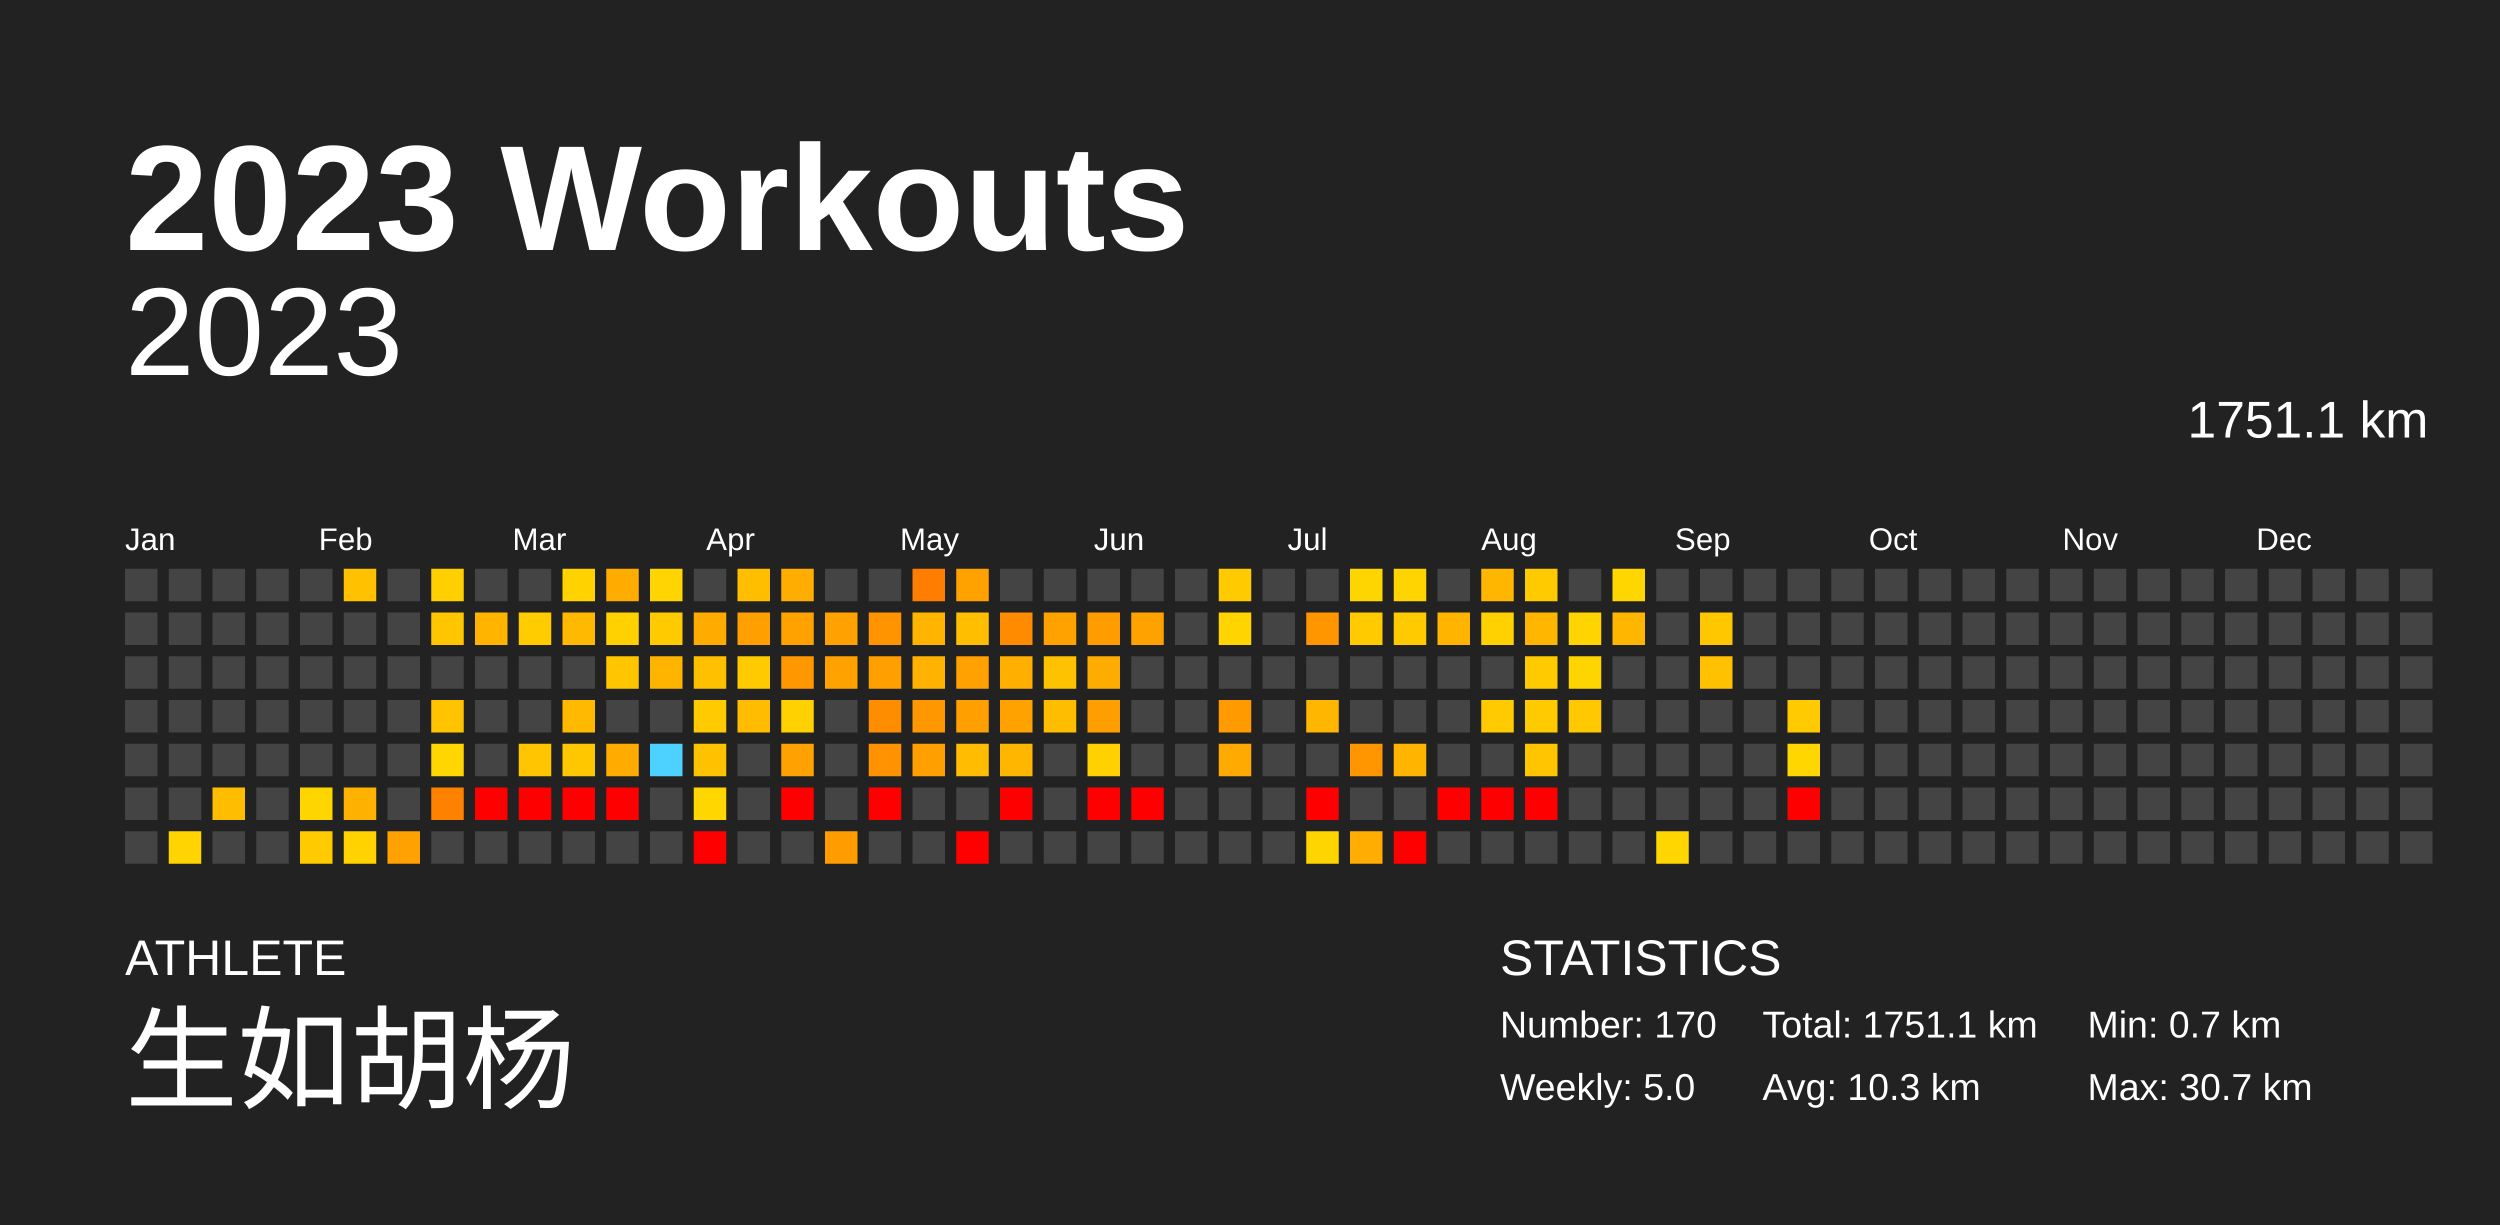
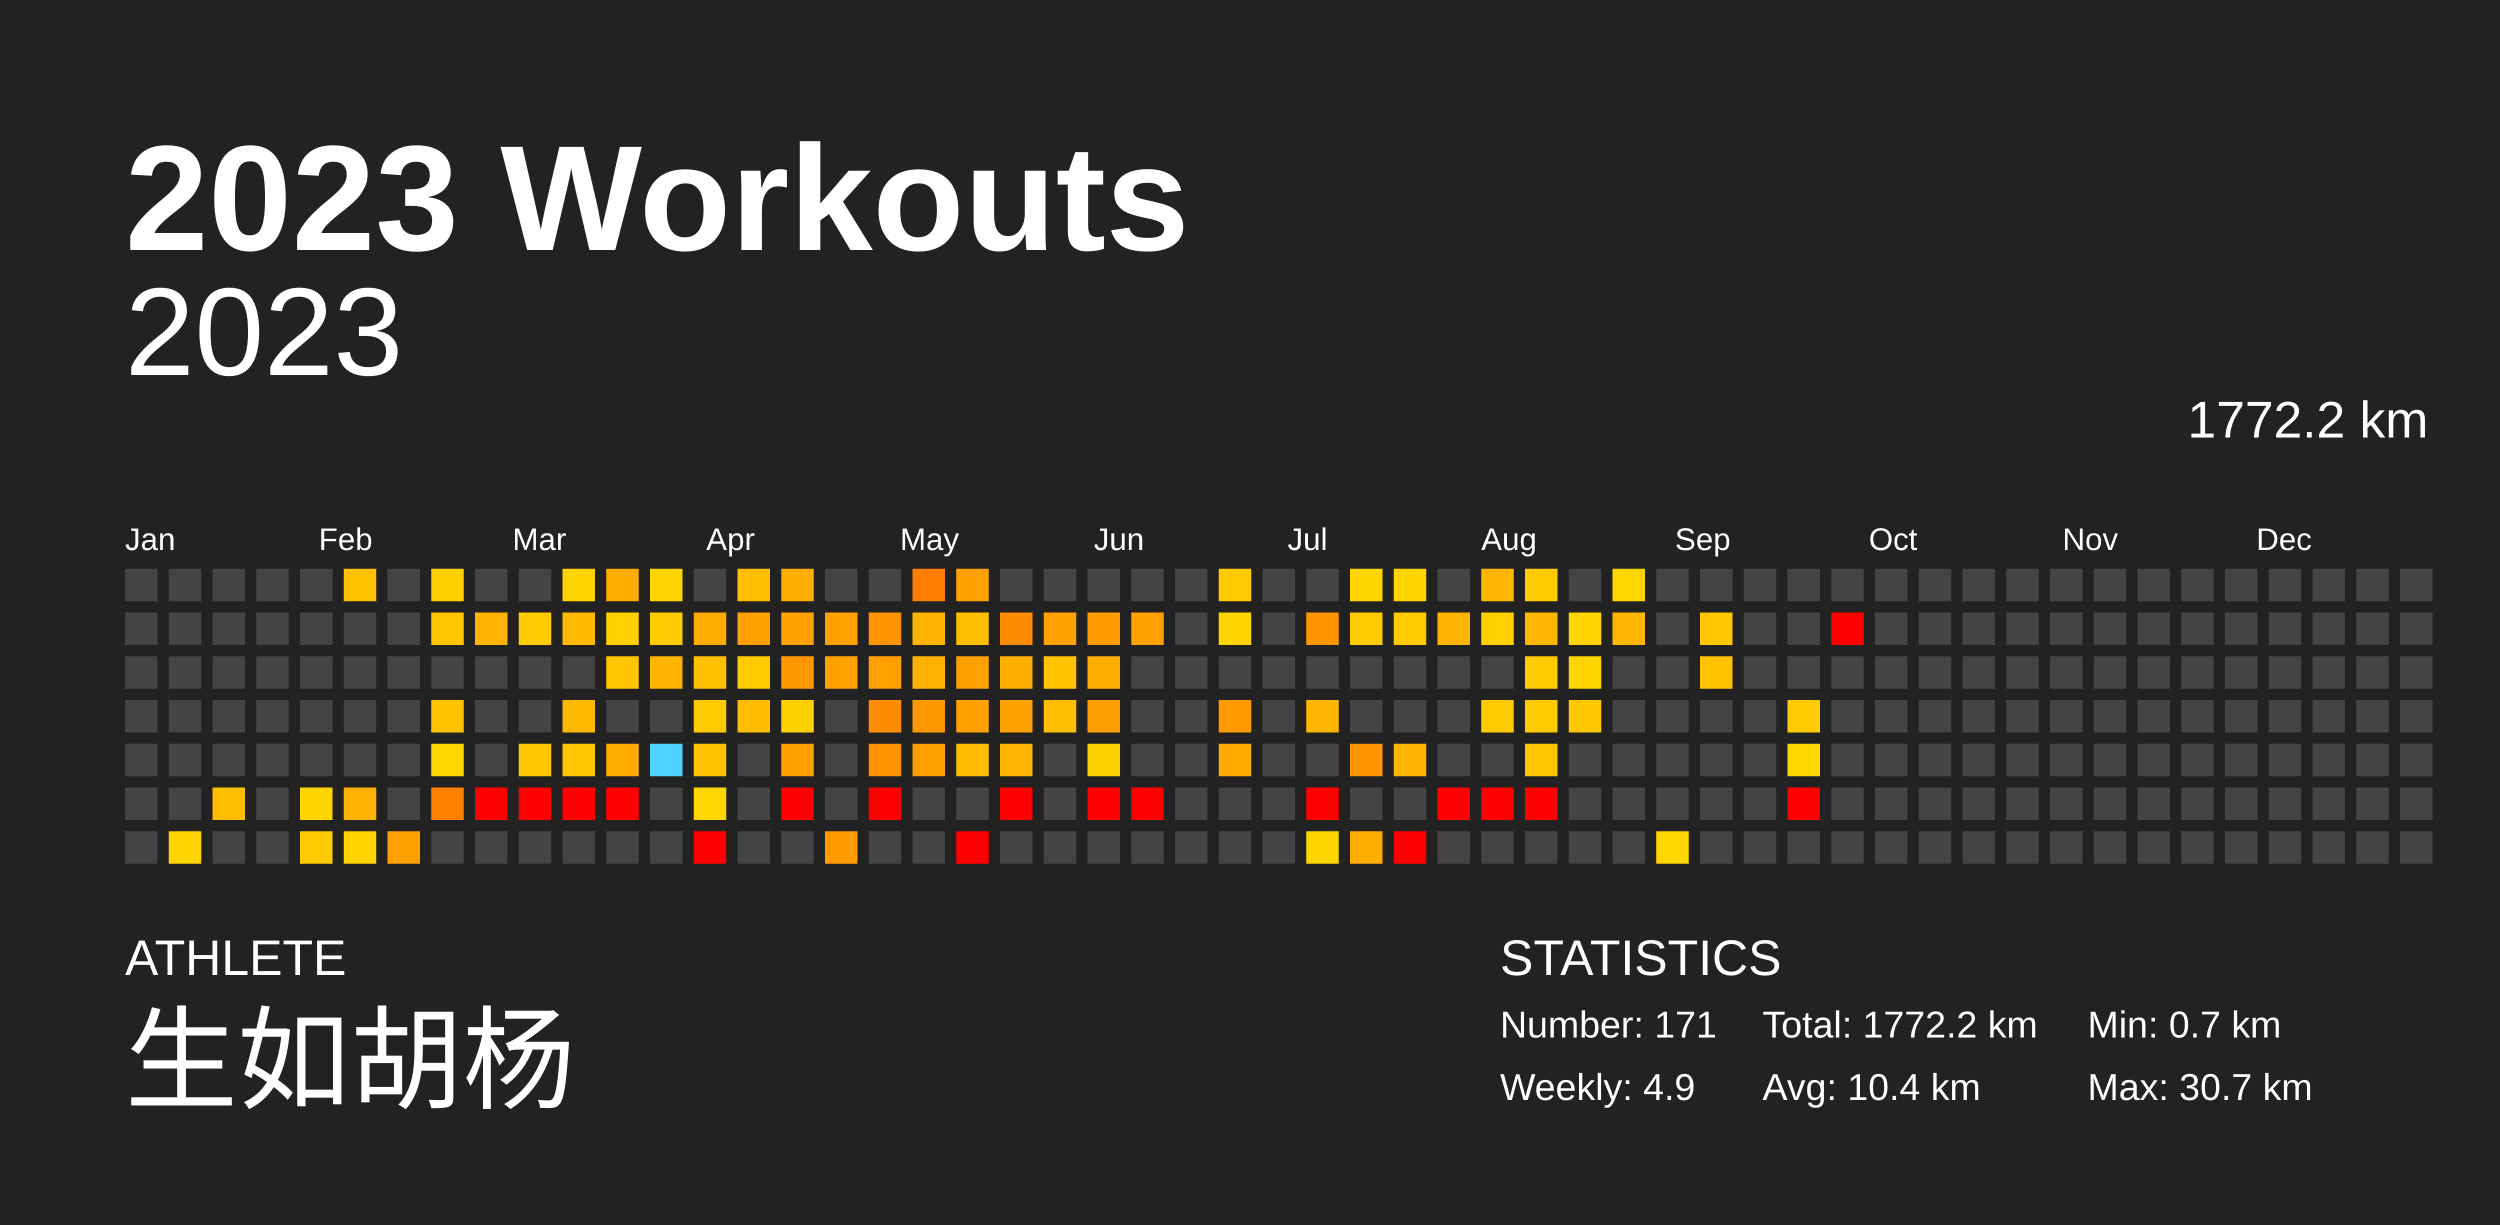
<svg xmlns="http://www.w3.org/2000/svg" baseProfile="full" height="98mm" version="1.1" viewBox="0,0,200,98" width="200mm">
  <defs />
  <rect fill="#222222" height="98" width="200" x="0" y="0" />
  <text fill="#FFFFFF" style="font-size:12px; font-family:Arial; font-weight:bold;" x="10" y="20">2023 Workouts</text>
  <text fill="#FFFFFF" style="font-size:4px; font-family:Arial" x="10" y="78">ATHLETE</text>
  <text fill="#FFFFFF" style="font-size:9px; font-family:Arial" x="10" y="88">生如胡杨</text>
  <text fill="#FFFFFF" style="font-size:4px; font-family:Arial" x="120" y="78">STATISTICS</text>
-   <text fill="#FFFFFF" style="font-size:3px; font-family:Arial" x="120" y="83">Number: 170</text>
-   <text fill="#FFFFFF" style="font-size:3px; font-family:Arial" x="120" y="88">Weekly: 5.0</text>
-   <text fill="#FFFFFF" style="font-size:3px; font-family:Arial" x="141" y="83">Total: 1751.1 km</text>
-   <text fill="#FFFFFF" style="font-size:3px; font-family:Arial" x="141" y="88">Avg: 10.3 km</text>
+   <text fill="#FFFFFF" style="font-size:3px; font-family:Arial" x="120" y="83">Number: 171</text>
+   <text fill="#FFFFFF" style="font-size:3px; font-family:Arial" x="120" y="88">Weekly: 4.9</text>
+   <text fill="#FFFFFF" style="font-size:3px; font-family:Arial" x="141" y="83">Total: 1772.2 km</text>
+   <text fill="#FFFFFF" style="font-size:3px; font-family:Arial" x="141" y="88">Avg: 10.4 km</text>
  <text fill="#FFFFFF" style="font-size:3px; font-family:Arial" x="167" y="83">Min: 0.7 km</text>
  <text fill="#FFFFFF" style="font-size:3px; font-family:Arial" x="167" y="88">Max: 30.7 km</text>
  <text alignment-baseline="hanging" fill="#FFFFFF" style="font-size:10.0px; font-family:Arial;" x="10" y="30">2023</text>
-   <text alignment-baseline="hanging" fill="#FFFFFF" style="font-size:4.125px; font-family:Arial;" x="175" y="35">1751.1 km</text>
+   <text alignment-baseline="hanging" fill="#FFFFFF" style="font-size:4.125px; font-family:Arial;" x="175" y="35">1772.2 km</text>
  <text fill="#FFFFFF" style="font-size:2.5px; font-family:Arial" x="10.0" y="44">Jan</text>
  <text fill="#FFFFFF" style="font-size:2.5px; font-family:Arial" x="25.5" y="44">Feb</text>
  <text fill="#FFFFFF" style="font-size:2.5px; font-family:Arial" x="41.0" y="44">Mar</text>
  <text fill="#FFFFFF" style="font-size:2.5px; font-family:Arial" x="56.5" y="44">Apr</text>
  <text fill="#FFFFFF" style="font-size:2.5px; font-family:Arial" x="72.0" y="44">May</text>
  <text fill="#FFFFFF" style="font-size:2.5px; font-family:Arial" x="87.5" y="44">Jun</text>
  <text fill="#FFFFFF" style="font-size:2.5px; font-family:Arial" x="103.0" y="44">Jul</text>
  <text fill="#FFFFFF" style="font-size:2.5px; font-family:Arial" x="118.5" y="44">Aug</text>
  <text fill="#FFFFFF" style="font-size:2.5px; font-family:Arial" x="134.0" y="44">Sep</text>
  <text fill="#FFFFFF" style="font-size:2.5px; font-family:Arial" x="149.5" y="44">Oct</text>
  <text fill="#FFFFFF" style="font-size:2.5px; font-family:Arial" x="165.0" y="44">Nov</text>
  <text fill="#FFFFFF" style="font-size:2.5px; font-family:Arial" x="180.5" y="44">Dec</text>
  <rect fill="#444444" height="2.6" width="2.6" x="10.0" y="45.5" />
  <rect fill="#444444" height="2.6" width="2.6" x="10.0" y="49.0" />
  <rect fill="#444444" height="2.6" width="2.6" x="10.0" y="52.5" />
  <rect fill="#444444" height="2.6" width="2.6" x="10.0" y="56.0" />
  <rect fill="#444444" height="2.6" width="2.6" x="10.0" y="59.5" />
  <rect fill="#444444" height="2.6" width="2.6" x="10.0" y="63.0" />
  <rect fill="#444444" height="2.6" width="2.6" x="10.0" y="66.5" />
  <rect fill="#444444" height="2.6" width="2.6" x="13.5" y="45.5" />
  <rect fill="#444444" height="2.6" width="2.6" x="13.5" y="49.0" />
  <rect fill="#444444" height="2.6" width="2.6" x="13.5" y="52.5" />
  <rect fill="#444444" height="2.6" width="2.6" x="13.5" y="56.0" />
  <rect fill="#444444" height="2.6" width="2.6" x="13.5" y="59.5" />
  <rect fill="#444444" height="2.6" width="2.6" x="13.5" y="63.0" />
  <rect fill="#ffd400" height="2.6" width="2.6" x="13.5" y="66.5" />
  <rect fill="#444444" height="2.6" width="2.6" x="17.0" y="45.5" />
  <rect fill="#444444" height="2.6" width="2.6" x="17.0" y="49.0" />
  <rect fill="#444444" height="2.6" width="2.6" x="17.0" y="52.5" />
  <rect fill="#444444" height="2.6" width="2.6" x="17.0" y="56.0" />
  <rect fill="#444444" height="2.6" width="2.6" x="17.0" y="59.5" />
  <rect fill="#ffbd00" height="2.6" width="2.6" x="17.0" y="63.0" />
  <rect fill="#444444" height="2.6" width="2.6" x="17.0" y="66.5" />
  <rect fill="#444444" height="2.6" width="2.6" x="20.5" y="45.5" />
  <rect fill="#444444" height="2.6" width="2.6" x="20.5" y="49.0" />
  <rect fill="#444444" height="2.6" width="2.6" x="20.5" y="52.5" />
  <rect fill="#444444" height="2.6" width="2.6" x="20.5" y="56.0" />
  <rect fill="#444444" height="2.6" width="2.6" x="20.5" y="59.5" />
  <rect fill="#444444" height="2.6" width="2.6" x="20.5" y="63.0" />
  <rect fill="#444444" height="2.6" width="2.6" x="20.5" y="66.5" />
  <rect fill="#444444" height="2.6" width="2.6" x="24.0" y="45.5" />
  <rect fill="#444444" height="2.6" width="2.6" x="24.0" y="49.0" />
  <rect fill="#444444" height="2.6" width="2.6" x="24.0" y="52.5" />
  <rect fill="#444444" height="2.6" width="2.6" x="24.0" y="56.0" />
  <rect fill="#444444" height="2.6" width="2.6" x="24.0" y="59.5" />
  <rect fill="#ffd500" height="2.6" width="2.6" x="24.0" y="63.0" />
  <rect fill="#ffcb00" height="2.6" width="2.6" x="24.0" y="66.5" />
  <rect fill="#ffc100" height="2.6" width="2.6" x="27.5" y="45.5" />
  <rect fill="#444444" height="2.6" width="2.6" x="27.5" y="49.0" />
  <rect fill="#444444" height="2.6" width="2.6" x="27.5" y="52.5" />
  <rect fill="#444444" height="2.6" width="2.6" x="27.5" y="56.0" />
  <rect fill="#444444" height="2.6" width="2.6" x="27.5" y="59.5" />
  <rect fill="#ffb100" height="2.6" width="2.6" x="27.5" y="63.0" />
  <rect fill="#ffd200" height="2.6" width="2.6" x="27.5" y="66.5" />
  <rect fill="#444444" height="2.6" width="2.6" x="31.0" y="45.5" />
  <rect fill="#444444" height="2.6" width="2.6" x="31.0" y="49.0" />
  <rect fill="#444444" height="2.6" width="2.6" x="31.0" y="52.5" />
  <rect fill="#444444" height="2.6" width="2.6" x="31.0" y="56.0" />
  <rect fill="#444444" height="2.6" width="2.6" x="31.0" y="59.5" />
  <rect fill="#444444" height="2.6" width="2.6" x="31.0" y="63.0" />
  <rect fill="#ffa100" height="2.6" width="2.6" x="31.0" y="66.5" />
  <rect fill="#ffcf00" height="2.6" width="2.6" x="34.5" y="45.5" />
  <rect fill="#ffc600" height="2.6" width="2.6" x="34.5" y="49.0" />
  <rect fill="#444444" height="2.6" width="2.6" x="34.5" y="52.5" />
  <rect fill="#ffc300" height="2.6" width="2.6" x="34.5" y="56.0" />
  <rect fill="#ffd600" height="2.6" width="2.6" x="34.5" y="59.5" />
  <rect fill="#ff8100" height="2.6" width="2.6" x="34.5" y="63.0" />
  <rect fill="#444444" height="2.6" width="2.6" x="34.5" y="66.5" />
  <rect fill="#444444" height="2.6" width="2.6" x="38.0" y="45.5" />
  <rect fill="#ffb400" height="2.6" width="2.6" x="38.0" y="49.0" />
  <rect fill="#444444" height="2.6" width="2.6" x="38.0" y="52.5" />
  <rect fill="#444444" height="2.6" width="2.6" x="38.0" y="56.0" />
  <rect fill="#444444" height="2.6" width="2.6" x="38.0" y="59.5" />
  <rect fill="red" height="2.6" width="2.6" x="38.0" y="63.0" />
  <rect fill="#444444" height="2.6" width="2.6" x="38.0" y="66.5" />
  <rect fill="#444444" height="2.6" width="2.6" x="41.5" y="45.5" />
  <rect fill="#ffcc00" height="2.6" width="2.6" x="41.5" y="49.0" />
  <rect fill="#444444" height="2.6" width="2.6" x="41.5" y="52.5" />
  <rect fill="#444444" height="2.6" width="2.6" x="41.5" y="56.0" />
  <rect fill="#ffc600" height="2.6" width="2.6" x="41.5" y="59.5" />
  <rect fill="red" height="2.6" width="2.6" x="41.5" y="63.0" />
  <rect fill="#444444" height="2.6" width="2.6" x="41.5" y="66.5" />
  <rect fill="#ffd200" height="2.6" width="2.6" x="45.0" y="45.5" />
  <rect fill="#ffb900" height="2.6" width="2.6" x="45.0" y="49.0" />
  <rect fill="#444444" height="2.6" width="2.6" x="45.0" y="52.5" />
  <rect fill="#ffba00" height="2.6" width="2.6" x="45.0" y="56.0" />
  <rect fill="#ffc700" height="2.6" width="2.6" x="45.0" y="59.5" />
  <rect fill="red" height="2.6" width="2.6" x="45.0" y="63.0" />
  <rect fill="#444444" height="2.6" width="2.6" x="45.0" y="66.5" />
  <rect fill="#ffac00" height="2.6" width="2.6" x="48.5" y="45.5" />
  <rect fill="#ffd100" height="2.6" width="2.6" x="48.5" y="49.0" />
  <rect fill="#ffc600" height="2.6" width="2.6" x="48.5" y="52.5" />
  <rect fill="#444444" height="2.6" width="2.6" x="48.5" y="56.0" />
  <rect fill="#ffab00" height="2.6" width="2.6" x="48.5" y="59.5" />
  <rect fill="red" height="2.6" width="2.6" x="48.5" y="63.0" />
  <rect fill="#444444" height="2.6" width="2.6" x="48.5" y="66.5" />
  <rect fill="#ffd400" height="2.6" width="2.6" x="52.0" y="45.5" />
  <rect fill="#ffcb00" height="2.6" width="2.6" x="52.0" y="49.0" />
  <rect fill="#ffb400" height="2.6" width="2.6" x="52.0" y="52.5" />
  <rect fill="#444444" height="2.6" width="2.6" x="52.0" y="56.0" />
  <rect fill="#4dd2ff" height="2.6" width="2.6" x="52.0" y="59.5" />
  <rect fill="#444444" height="2.6" width="2.6" x="52.0" y="63.0" />
  <rect fill="#444444" height="2.6" width="2.6" x="52.0" y="66.5" />
  <rect fill="#444444" height="2.6" width="2.6" x="55.5" y="45.5" />
  <rect fill="#ffab00" height="2.6" width="2.6" x="55.5" y="49.0" />
  <rect fill="#ffc000" height="2.6" width="2.6" x="55.5" y="52.5" />
  <rect fill="#ffcb00" height="2.6" width="2.6" x="55.5" y="56.0" />
  <rect fill="#ffc200" height="2.6" width="2.6" x="55.5" y="59.5" />
  <rect fill="#ffd600" height="2.6" width="2.6" x="55.5" y="63.0" />
  <rect fill="red" height="2.6" width="2.6" x="55.5" y="66.5" />
  <rect fill="#ffbf00" height="2.6" width="2.6" x="59.0" y="45.5" />
  <rect fill="#ffa000" height="2.6" width="2.6" x="59.0" y="49.0" />
  <rect fill="#ffca00" height="2.6" width="2.6" x="59.0" y="52.5" />
  <rect fill="#ffbc00" height="2.6" width="2.6" x="59.0" y="56.0" />
  <rect fill="#444444" height="2.6" width="2.6" x="59.0" y="59.5" />
  <rect fill="#444444" height="2.6" width="2.6" x="59.0" y="63.0" />
  <rect fill="#444444" height="2.6" width="2.6" x="59.0" y="66.5" />
  <rect fill="#ffad00" height="2.6" width="2.6" x="62.5" y="45.5" />
  <rect fill="#ffa200" height="2.6" width="2.6" x="62.5" y="49.0" />
  <rect fill="#ff9800" height="2.6" width="2.6" x="62.5" y="52.5" />
  <rect fill="#ffd100" height="2.6" width="2.6" x="62.5" y="56.0" />
  <rect fill="#ffa100" height="2.6" width="2.6" x="62.5" y="59.5" />
  <rect fill="red" height="2.6" width="2.6" x="62.5" y="63.0" />
  <rect fill="#444444" height="2.6" width="2.6" x="62.5" y="66.5" />
  <rect fill="#444444" height="2.6" width="2.6" x="66.0" y="45.5" />
  <rect fill="#ffa100" height="2.6" width="2.6" x="66.0" y="49.0" />
  <rect fill="#ffa200" height="2.6" width="2.6" x="66.0" y="52.5" />
  <rect fill="#444444" height="2.6" width="2.6" x="66.0" y="56.0" />
  <rect fill="#444444" height="2.6" width="2.6" x="66.0" y="59.5" />
  <rect fill="#444444" height="2.6" width="2.6" x="66.0" y="63.0" />
  <rect fill="#ff9c00" height="2.6" width="2.6" x="66.0" y="66.5" />
  <rect fill="#444444" height="2.6" width="2.6" x="69.5" y="45.5" />
  <rect fill="#ff9400" height="2.6" width="2.6" x="69.5" y="49.0" />
  <rect fill="#ffa000" height="2.6" width="2.6" x="69.5" y="52.5" />
  <rect fill="#ff8d00" height="2.6" width="2.6" x="69.5" y="56.0" />
  <rect fill="#ff9200" height="2.6" width="2.6" x="69.5" y="59.5" />
  <rect fill="red" height="2.6" width="2.6" x="69.5" y="63.0" />
  <rect fill="#444444" height="2.6" width="2.6" x="69.5" y="66.5" />
  <rect fill="#ff7d00" height="2.6" width="2.6" x="73.0" y="45.5" />
  <rect fill="#ffb500" height="2.6" width="2.6" x="73.0" y="49.0" />
  <rect fill="#ffb300" height="2.6" width="2.6" x="73.0" y="52.5" />
  <rect fill="#ff9700" height="2.6" width="2.6" x="73.0" y="56.0" />
  <rect fill="#ff9f00" height="2.6" width="2.6" x="73.0" y="59.5" />
  <rect fill="#444444" height="2.6" width="2.6" x="73.0" y="63.0" />
  <rect fill="#444444" height="2.6" width="2.6" x="73.0" y="66.5" />
  <rect fill="#ffa200" height="2.6" width="2.6" x="76.5" y="45.5" />
  <rect fill="#ffbf00" height="2.6" width="2.6" x="76.5" y="49.0" />
  <rect fill="#ffa100" height="2.6" width="2.6" x="76.5" y="52.5" />
  <rect fill="#ff9f00" height="2.6" width="2.6" x="76.5" y="56.0" />
  <rect fill="#ffbc00" height="2.6" width="2.6" x="76.5" y="59.5" />
  <rect fill="#444444" height="2.6" width="2.6" x="76.5" y="63.0" />
  <rect fill="red" height="2.6" width="2.6" x="76.5" y="66.5" />
  <rect fill="#444444" height="2.6" width="2.6" x="80.0" y="45.5" />
  <rect fill="#ff8c00" height="2.6" width="2.6" x="80.0" y="49.0" />
  <rect fill="#ffaf00" height="2.6" width="2.6" x="80.0" y="52.5" />
  <rect fill="#ffa200" height="2.6" width="2.6" x="80.0" y="56.0" />
  <rect fill="#ffb600" height="2.6" width="2.6" x="80.0" y="59.5" />
  <rect fill="red" height="2.6" width="2.6" x="80.0" y="63.0" />
  <rect fill="#444444" height="2.6" width="2.6" x="80.0" y="66.5" />
  <rect fill="#444444" height="2.6" width="2.6" x="83.5" y="45.5" />
  <rect fill="#ffa200" height="2.6" width="2.6" x="83.5" y="49.0" />
  <rect fill="#ffc200" height="2.6" width="2.6" x="83.5" y="52.5" />
  <rect fill="#ffbd00" height="2.6" width="2.6" x="83.5" y="56.0" />
  <rect fill="#444444" height="2.6" width="2.6" x="83.5" y="59.5" />
  <rect fill="#444444" height="2.6" width="2.6" x="83.5" y="63.0" />
  <rect fill="#444444" height="2.6" width="2.6" x="83.5" y="66.5" />
  <rect fill="#444444" height="2.6" width="2.6" x="87.0" y="45.5" />
  <rect fill="#ff9d00" height="2.6" width="2.6" x="87.0" y="49.0" />
  <rect fill="#ffac00" height="2.6" width="2.6" x="87.0" y="52.5" />
  <rect fill="#ff9e00" height="2.6" width="2.6" x="87.0" y="56.0" />
  <rect fill="#ffd100" height="2.6" width="2.6" x="87.0" y="59.5" />
  <rect fill="red" height="2.6" width="2.6" x="87.0" y="63.0" />
  <rect fill="#444444" height="2.6" width="2.6" x="87.0" y="66.5" />
  <rect fill="#444444" height="2.6" width="2.6" x="90.5" y="45.5" />
  <rect fill="#ffa200" height="2.6" width="2.6" x="90.5" y="49.0" />
  <rect fill="#444444" height="2.6" width="2.6" x="90.5" y="52.5" />
  <rect fill="#444444" height="2.6" width="2.6" x="90.5" y="56.0" />
  <rect fill="#444444" height="2.6" width="2.6" x="90.5" y="59.5" />
  <rect fill="red" height="2.6" width="2.6" x="90.5" y="63.0" />
  <rect fill="#444444" height="2.6" width="2.6" x="90.5" y="66.5" />
  <rect fill="#444444" height="2.6" width="2.6" x="94.0" y="45.5" />
  <rect fill="#444444" height="2.6" width="2.6" x="94.0" y="49.0" />
  <rect fill="#444444" height="2.6" width="2.6" x="94.0" y="52.5" />
  <rect fill="#444444" height="2.6" width="2.6" x="94.0" y="56.0" />
  <rect fill="#444444" height="2.6" width="2.6" x="94.0" y="59.5" />
  <rect fill="#444444" height="2.6" width="2.6" x="94.0" y="63.0" />
  <rect fill="#444444" height="2.6" width="2.6" x="94.0" y="66.5" />
  <rect fill="#ffcb00" height="2.6" width="2.6" x="97.5" y="45.5" />
  <rect fill="#ffd400" height="2.6" width="2.6" x="97.5" y="49.0" />
  <rect fill="#444444" height="2.6" width="2.6" x="97.5" y="52.5" />
  <rect fill="#ff9a00" height="2.6" width="2.6" x="97.5" y="56.0" />
  <rect fill="#ffaa00" height="2.6" width="2.6" x="97.5" y="59.5" />
  <rect fill="#444444" height="2.6" width="2.6" x="97.5" y="63.0" />
  <rect fill="#444444" height="2.6" width="2.6" x="97.5" y="66.5" />
  <rect fill="#444444" height="2.6" width="2.6" x="101.0" y="45.5" />
  <rect fill="#444444" height="2.6" width="2.6" x="101.0" y="49.0" />
  <rect fill="#444444" height="2.6" width="2.6" x="101.0" y="52.5" />
  <rect fill="#444444" height="2.6" width="2.6" x="101.0" y="56.0" />
  <rect fill="#444444" height="2.6" width="2.6" x="101.0" y="59.5" />
  <rect fill="#444444" height="2.6" width="2.6" x="101.0" y="63.0" />
  <rect fill="#444444" height="2.6" width="2.6" x="101.0" y="66.5" />
  <rect fill="#444444" height="2.6" width="2.6" x="104.5" y="45.5" />
  <rect fill="#ff9600" height="2.6" width="2.6" x="104.5" y="49.0" />
  <rect fill="#444444" height="2.6" width="2.6" x="104.5" y="52.5" />
  <rect fill="#ffb600" height="2.6" width="2.6" x="104.5" y="56.0" />
  <rect fill="#444444" height="2.6" width="2.6" x="104.5" y="59.5" />
  <rect fill="red" height="2.6" width="2.6" x="104.5" y="63.0" />
  <rect fill="#ffd500" height="2.6" width="2.6" x="104.5" y="66.5" />
  <rect fill="#ffd500" height="2.6" width="2.6" x="108.0" y="45.5" />
  <rect fill="#ffcb00" height="2.6" width="2.6" x="108.0" y="49.0" />
  <rect fill="#444444" height="2.6" width="2.6" x="108.0" y="52.5" />
  <rect fill="#444444" height="2.6" width="2.6" x="108.0" y="56.0" />
  <rect fill="#ff9600" height="2.6" width="2.6" x="108.0" y="59.5" />
  <rect fill="#444444" height="2.6" width="2.6" x="108.0" y="63.0" />
  <rect fill="#ffad00" height="2.6" width="2.6" x="108.0" y="66.5" />
  <rect fill="#ffd400" height="2.6" width="2.6" x="111.5" y="45.5" />
  <rect fill="#ffcb00" height="2.6" width="2.6" x="111.5" y="49.0" />
  <rect fill="#444444" height="2.6" width="2.6" x="111.5" y="52.5" />
  <rect fill="#444444" height="2.6" width="2.6" x="111.5" y="56.0" />
  <rect fill="#ffb500" height="2.6" width="2.6" x="111.5" y="59.5" />
  <rect fill="#444444" height="2.6" width="2.6" x="111.5" y="63.0" />
  <rect fill="red" height="2.6" width="2.6" x="111.5" y="66.5" />
  <rect fill="#444444" height="2.6" width="2.6" x="115.0" y="45.5" />
  <rect fill="#ffb500" height="2.6" width="2.6" x="115.0" y="49.0" />
  <rect fill="#444444" height="2.6" width="2.6" x="115.0" y="52.5" />
  <rect fill="#444444" height="2.6" width="2.6" x="115.0" y="56.0" />
  <rect fill="#444444" height="2.6" width="2.6" x="115.0" y="59.5" />
  <rect fill="red" height="2.6" width="2.6" x="115.0" y="63.0" />
  <rect fill="#444444" height="2.6" width="2.6" x="115.0" y="66.5" />
  <rect fill="#ffb600" height="2.6" width="2.6" x="118.5" y="45.5" />
  <rect fill="#ffd100" height="2.6" width="2.6" x="118.5" y="49.0" />
  <rect fill="#444444" height="2.6" width="2.6" x="118.5" y="52.5" />
  <rect fill="#ffcb00" height="2.6" width="2.6" x="118.5" y="56.0" />
  <rect fill="#444444" height="2.6" width="2.6" x="118.5" y="59.5" />
  <rect fill="red" height="2.6" width="2.6" x="118.5" y="63.0" />
  <rect fill="#444444" height="2.6" width="2.6" x="118.5" y="66.5" />
  <rect fill="#ffcb00" height="2.6" width="2.6" x="122.0" y="45.5" />
  <rect fill="#ffb600" height="2.6" width="2.6" x="122.0" y="49.0" />
  <rect fill="#ffcb00" height="2.6" width="2.6" x="122.0" y="52.5" />
  <rect fill="#ffcb00" height="2.6" width="2.6" x="122.0" y="56.0" />
  <rect fill="#ffc600" height="2.6" width="2.6" x="122.0" y="59.5" />
  <rect fill="red" height="2.6" width="2.6" x="122.0" y="63.0" />
  <rect fill="#444444" height="2.6" width="2.6" x="122.0" y="66.5" />
  <rect fill="#444444" height="2.6" width="2.6" x="125.5" y="45.5" />
  <rect fill="#ffd400" height="2.6" width="2.6" x="125.5" y="49.0" />
  <rect fill="#ffd500" height="2.6" width="2.6" x="125.5" y="52.5" />
  <rect fill="#ffc800" height="2.6" width="2.6" x="125.5" y="56.0" />
  <rect fill="#444444" height="2.6" width="2.6" x="125.5" y="59.5" />
  <rect fill="#444444" height="2.6" width="2.6" x="125.5" y="63.0" />
  <rect fill="#444444" height="2.6" width="2.6" x="125.5" y="66.5" />
  <rect fill="#ffd600" height="2.6" width="2.6" x="129.0" y="45.5" />
  <rect fill="#ffb600" height="2.6" width="2.6" x="129.0" y="49.0" />
  <rect fill="#444444" height="2.6" width="2.6" x="129.0" y="52.5" />
  <rect fill="#444444" height="2.6" width="2.6" x="129.0" y="56.0" />
  <rect fill="#444444" height="2.6" width="2.6" x="129.0" y="59.5" />
  <rect fill="#444444" height="2.6" width="2.6" x="129.0" y="63.0" />
  <rect fill="#444444" height="2.6" width="2.6" x="129.0" y="66.5" />
  <rect fill="#444444" height="2.6" width="2.6" x="132.5" y="45.5" />
  <rect fill="#444444" height="2.6" width="2.6" x="132.5" y="49.0" />
  <rect fill="#444444" height="2.6" width="2.6" x="132.5" y="52.5" />
  <rect fill="#444444" height="2.6" width="2.6" x="132.5" y="56.0" />
  <rect fill="#444444" height="2.6" width="2.6" x="132.5" y="59.5" />
  <rect fill="#444444" height="2.6" width="2.6" x="132.5" y="63.0" />
  <rect fill="#ffd600" height="2.6" width="2.6" x="132.5" y="66.5" />
  <rect fill="#444444" height="2.6" width="2.6" x="136.0" y="45.5" />
  <rect fill="#ffc700" height="2.6" width="2.6" x="136.0" y="49.0" />
  <rect fill="#ffc100" height="2.6" width="2.6" x="136.0" y="52.5" />
  <rect fill="#444444" height="2.6" width="2.6" x="136.0" y="56.0" />
  <rect fill="#444444" height="2.6" width="2.6" x="136.0" y="59.5" />
  <rect fill="#444444" height="2.6" width="2.6" x="136.0" y="63.0" />
  <rect fill="#444444" height="2.6" width="2.6" x="136.0" y="66.5" />
  <rect fill="#444444" height="2.6" width="2.6" x="139.5" y="45.5" />
  <rect fill="#444444" height="2.6" width="2.6" x="139.5" y="49.0" />
  <rect fill="#444444" height="2.6" width="2.6" x="139.5" y="52.5" />
  <rect fill="#444444" height="2.6" width="2.6" x="139.5" y="56.0" />
  <rect fill="#444444" height="2.6" width="2.6" x="139.5" y="59.5" />
  <rect fill="#444444" height="2.6" width="2.6" x="139.5" y="63.0" />
  <rect fill="#444444" height="2.6" width="2.6" x="139.5" y="66.5" />
  <rect fill="#444444" height="2.6" width="2.6" x="143.0" y="45.5" />
  <rect fill="#444444" height="2.6" width="2.6" x="143.0" y="49.0" />
  <rect fill="#444444" height="2.6" width="2.6" x="143.0" y="52.5" />
  <rect fill="#ffcb00" height="2.6" width="2.6" x="143.0" y="56.0" />
  <rect fill="#ffd600" height="2.6" width="2.6" x="143.0" y="59.5" />
  <rect fill="red" height="2.6" width="2.6" x="143.0" y="63.0" />
  <rect fill="#444444" height="2.6" width="2.6" x="143.0" y="66.5" />
  <rect fill="#444444" height="2.6" width="2.6" x="146.5" y="45.5" />
-   <rect fill="#444444" height="2.6" width="2.6" x="146.5" y="49.0" />
+   <rect fill="red" height="2.6" width="2.6" x="146.5" y="49.0" />
  <rect fill="#444444" height="2.6" width="2.6" x="146.5" y="52.5" />
  <rect fill="#444444" height="2.6" width="2.6" x="146.5" y="56.0" />
  <rect fill="#444444" height="2.6" width="2.6" x="146.5" y="59.5" />
  <rect fill="#444444" height="2.6" width="2.6" x="146.5" y="63.0" />
  <rect fill="#444444" height="2.6" width="2.6" x="146.5" y="66.5" />
  <rect fill="#444444" height="2.6" width="2.6" x="150.0" y="45.5" />
  <rect fill="#444444" height="2.6" width="2.6" x="150.0" y="49.0" />
  <rect fill="#444444" height="2.6" width="2.6" x="150.0" y="52.5" />
  <rect fill="#444444" height="2.6" width="2.6" x="150.0" y="56.0" />
  <rect fill="#444444" height="2.6" width="2.6" x="150.0" y="59.5" />
  <rect fill="#444444" height="2.6" width="2.6" x="150.0" y="63.0" />
  <rect fill="#444444" height="2.6" width="2.6" x="150.0" y="66.5" />
  <rect fill="#444444" height="2.6" width="2.6" x="153.5" y="45.5" />
  <rect fill="#444444" height="2.6" width="2.6" x="153.5" y="49.0" />
  <rect fill="#444444" height="2.6" width="2.6" x="153.5" y="52.5" />
  <rect fill="#444444" height="2.6" width="2.6" x="153.5" y="56.0" />
  <rect fill="#444444" height="2.6" width="2.6" x="153.5" y="59.5" />
  <rect fill="#444444" height="2.6" width="2.6" x="153.5" y="63.0" />
  <rect fill="#444444" height="2.6" width="2.6" x="153.5" y="66.5" />
  <rect fill="#444444" height="2.6" width="2.6" x="157.0" y="45.5" />
  <rect fill="#444444" height="2.6" width="2.6" x="157.0" y="49.0" />
  <rect fill="#444444" height="2.6" width="2.6" x="157.0" y="52.5" />
  <rect fill="#444444" height="2.6" width="2.6" x="157.0" y="56.0" />
  <rect fill="#444444" height="2.6" width="2.6" x="157.0" y="59.5" />
  <rect fill="#444444" height="2.6" width="2.6" x="157.0" y="63.0" />
  <rect fill="#444444" height="2.6" width="2.6" x="157.0" y="66.5" />
  <rect fill="#444444" height="2.6" width="2.6" x="160.5" y="45.5" />
  <rect fill="#444444" height="2.6" width="2.6" x="160.5" y="49.0" />
  <rect fill="#444444" height="2.6" width="2.6" x="160.5" y="52.5" />
  <rect fill="#444444" height="2.6" width="2.6" x="160.5" y="56.0" />
  <rect fill="#444444" height="2.6" width="2.6" x="160.5" y="59.5" />
  <rect fill="#444444" height="2.6" width="2.6" x="160.5" y="63.0" />
  <rect fill="#444444" height="2.6" width="2.6" x="160.5" y="66.5" />
  <rect fill="#444444" height="2.6" width="2.6" x="164.0" y="45.5" />
  <rect fill="#444444" height="2.6" width="2.6" x="164.0" y="49.0" />
  <rect fill="#444444" height="2.6" width="2.6" x="164.0" y="52.5" />
  <rect fill="#444444" height="2.6" width="2.6" x="164.0" y="56.0" />
  <rect fill="#444444" height="2.6" width="2.6" x="164.0" y="59.5" />
  <rect fill="#444444" height="2.6" width="2.6" x="164.0" y="63.0" />
  <rect fill="#444444" height="2.6" width="2.6" x="164.0" y="66.5" />
  <rect fill="#444444" height="2.6" width="2.6" x="167.5" y="45.5" />
  <rect fill="#444444" height="2.6" width="2.6" x="167.5" y="49.0" />
  <rect fill="#444444" height="2.6" width="2.6" x="167.5" y="52.5" />
  <rect fill="#444444" height="2.6" width="2.6" x="167.5" y="56.0" />
  <rect fill="#444444" height="2.6" width="2.6" x="167.5" y="59.5" />
  <rect fill="#444444" height="2.6" width="2.6" x="167.5" y="63.0" />
  <rect fill="#444444" height="2.6" width="2.6" x="167.5" y="66.5" />
  <rect fill="#444444" height="2.6" width="2.6" x="171.0" y="45.5" />
  <rect fill="#444444" height="2.6" width="2.6" x="171.0" y="49.0" />
  <rect fill="#444444" height="2.6" width="2.6" x="171.0" y="52.5" />
  <rect fill="#444444" height="2.6" width="2.6" x="171.0" y="56.0" />
  <rect fill="#444444" height="2.6" width="2.6" x="171.0" y="59.5" />
  <rect fill="#444444" height="2.6" width="2.6" x="171.0" y="63.0" />
  <rect fill="#444444" height="2.6" width="2.6" x="171.0" y="66.5" />
  <rect fill="#444444" height="2.6" width="2.6" x="174.5" y="45.5" />
  <rect fill="#444444" height="2.6" width="2.6" x="174.5" y="49.0" />
  <rect fill="#444444" height="2.6" width="2.6" x="174.5" y="52.5" />
  <rect fill="#444444" height="2.6" width="2.6" x="174.5" y="56.0" />
  <rect fill="#444444" height="2.6" width="2.6" x="174.5" y="59.5" />
  <rect fill="#444444" height="2.6" width="2.6" x="174.5" y="63.0" />
  <rect fill="#444444" height="2.6" width="2.6" x="174.5" y="66.5" />
  <rect fill="#444444" height="2.6" width="2.6" x="178.0" y="45.5" />
  <rect fill="#444444" height="2.6" width="2.6" x="178.0" y="49.0" />
  <rect fill="#444444" height="2.6" width="2.6" x="178.0" y="52.5" />
  <rect fill="#444444" height="2.6" width="2.6" x="178.0" y="56.0" />
  <rect fill="#444444" height="2.6" width="2.6" x="178.0" y="59.5" />
  <rect fill="#444444" height="2.6" width="2.6" x="178.0" y="63.0" />
  <rect fill="#444444" height="2.6" width="2.6" x="178.0" y="66.5" />
  <rect fill="#444444" height="2.6" width="2.6" x="181.5" y="45.5" />
  <rect fill="#444444" height="2.6" width="2.6" x="181.5" y="49.0" />
  <rect fill="#444444" height="2.6" width="2.6" x="181.5" y="52.5" />
  <rect fill="#444444" height="2.6" width="2.6" x="181.5" y="56.0" />
  <rect fill="#444444" height="2.6" width="2.6" x="181.5" y="59.5" />
  <rect fill="#444444" height="2.6" width="2.6" x="181.5" y="63.0" />
  <rect fill="#444444" height="2.6" width="2.6" x="181.5" y="66.5" />
  <rect fill="#444444" height="2.6" width="2.6" x="185.0" y="45.5" />
  <rect fill="#444444" height="2.6" width="2.6" x="185.0" y="49.0" />
  <rect fill="#444444" height="2.6" width="2.6" x="185.0" y="52.5" />
  <rect fill="#444444" height="2.6" width="2.6" x="185.0" y="56.0" />
  <rect fill="#444444" height="2.6" width="2.6" x="185.0" y="59.5" />
  <rect fill="#444444" height="2.6" width="2.6" x="185.0" y="63.0" />
  <rect fill="#444444" height="2.6" width="2.6" x="185.0" y="66.5" />
  <rect fill="#444444" height="2.6" width="2.6" x="188.5" y="45.5" />
  <rect fill="#444444" height="2.6" width="2.6" x="188.5" y="49.0" />
  <rect fill="#444444" height="2.6" width="2.6" x="188.5" y="52.5" />
  <rect fill="#444444" height="2.6" width="2.6" x="188.5" y="56.0" />
  <rect fill="#444444" height="2.6" width="2.6" x="188.5" y="59.5" />
  <rect fill="#444444" height="2.6" width="2.6" x="188.5" y="63.0" />
  <rect fill="#444444" height="2.6" width="2.6" x="188.5" y="66.5" />
  <rect fill="#444444" height="2.6" width="2.6" x="192.0" y="45.5" />
  <rect fill="#444444" height="2.6" width="2.6" x="192.0" y="49.0" />
  <rect fill="#444444" height="2.6" width="2.6" x="192.0" y="52.5" />
  <rect fill="#444444" height="2.6" width="2.6" x="192.0" y="56.0" />
  <rect fill="#444444" height="2.6" width="2.6" x="192.0" y="59.5" />
  <rect fill="#444444" height="2.6" width="2.6" x="192.0" y="63.0" />
  <rect fill="#444444" height="2.6" width="2.6" x="192.0" y="66.5" />
</svg>
